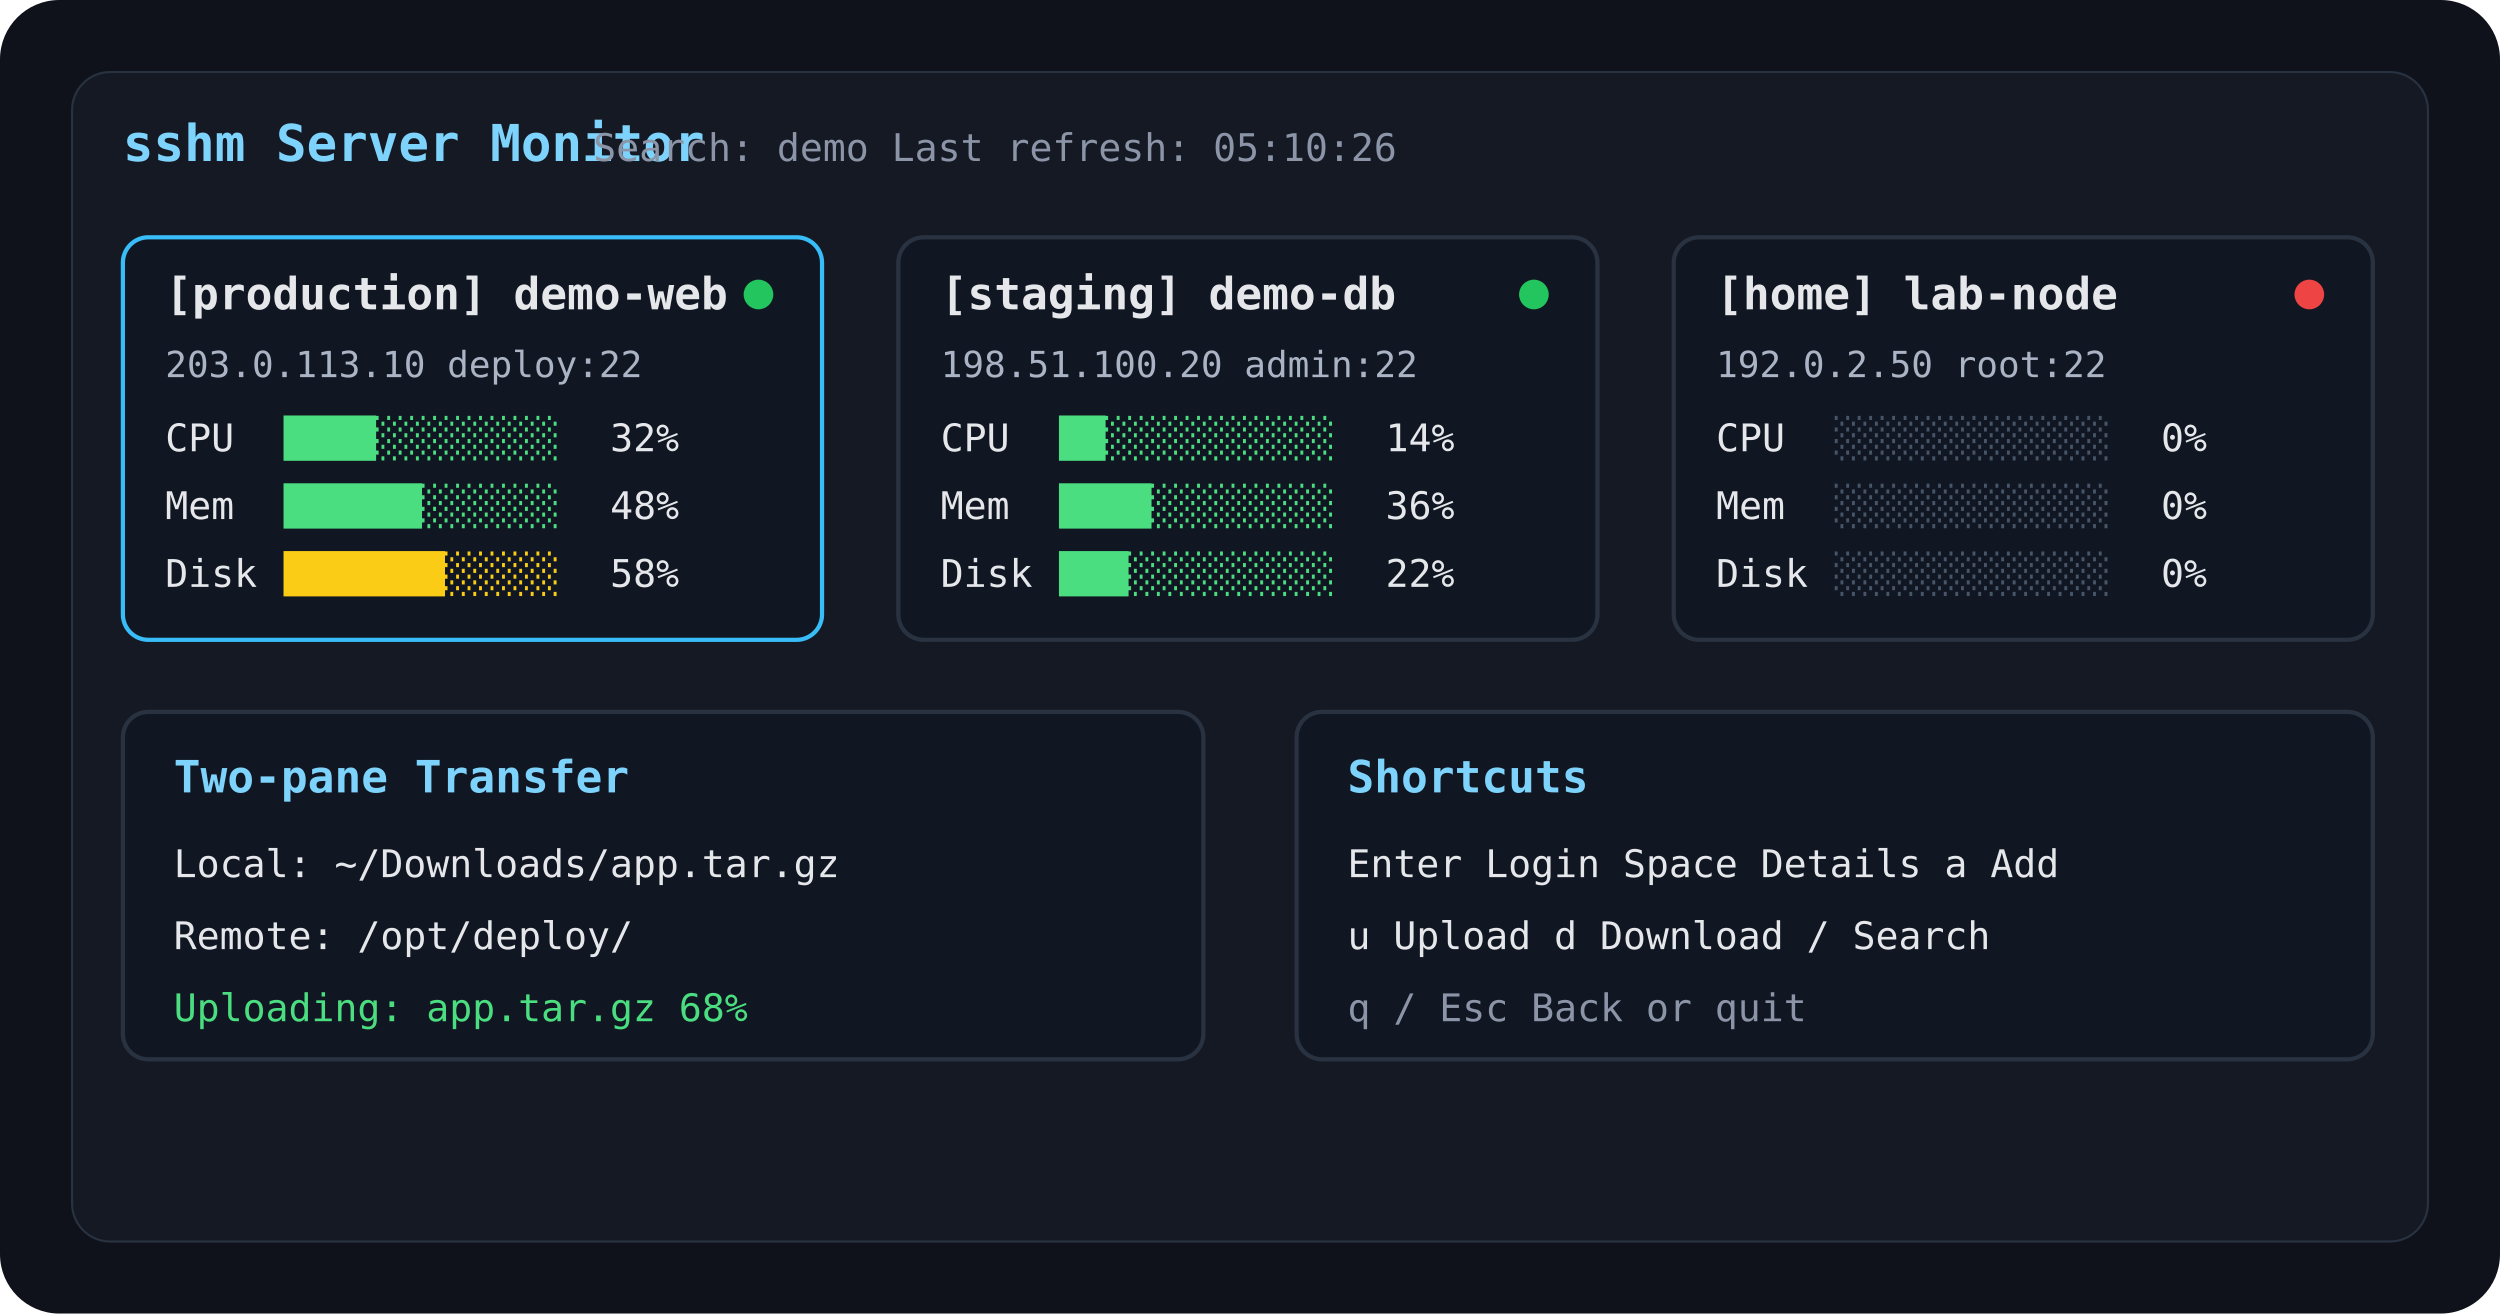
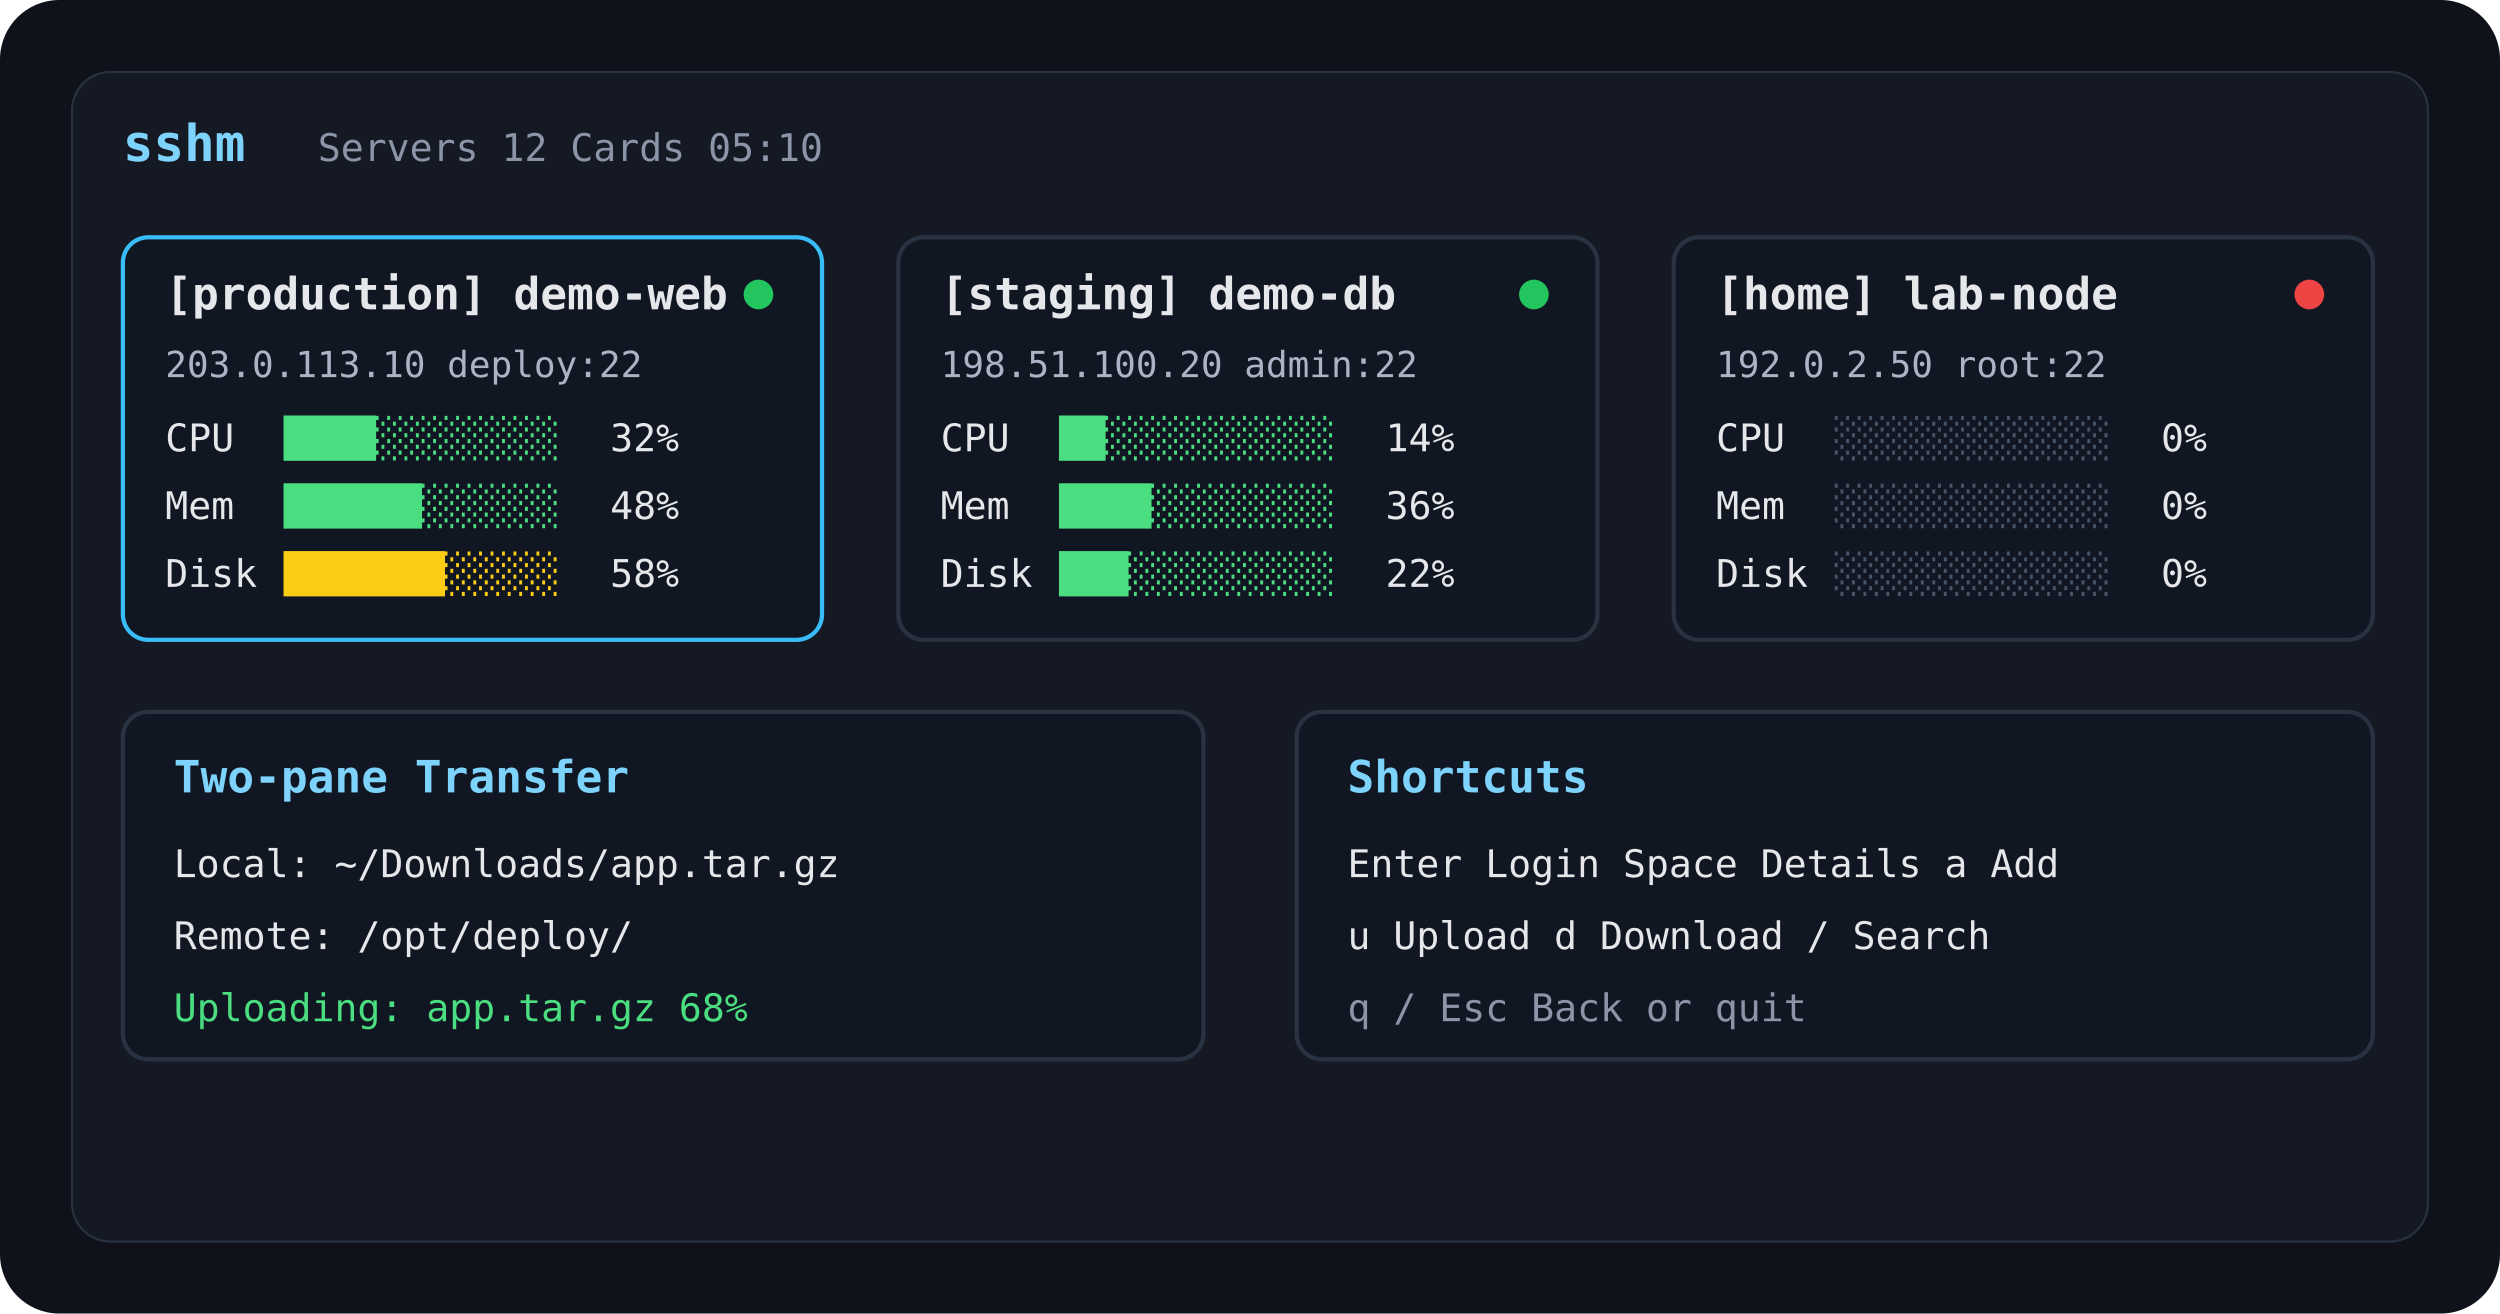
<svg xmlns="http://www.w3.org/2000/svg" width="1180" height="620" viewBox="0 0 1180 620" fill="none">
  <rect width="1180" height="620" rx="28" fill="#0f121a" />
  <rect x="34" y="34" width="1112" height="552" rx="18" fill="#151923" stroke="#283241" />
-   <text x="58" y="76" fill="#7dd3fc" font-family="ui-monospace, SFMono-Regular, Menlo, Consolas, monospace" font-size="24" font-weight="700">sshm Server Monitor</text>
-   <text x="280" y="76" fill="#8b95a7" font-family="ui-monospace, SFMono-Regular, Menlo, Consolas, monospace" font-size="18">Search: demo  Last refresh: 05:10:26</text>
+   <text x="58" y="76" fill="#7dd3fc" font-family="ui-monospace, SFMono-Regular, Menlo, Consolas, monospace" font-size="24" font-weight="700">sshm</text>
+   <text x="150" y="76" fill="#8b95a7" font-family="ui-monospace, SFMono-Regular, Menlo, Consolas, monospace" font-size="18">Servers 12  Cards  05:10</text>
  <g font-family="ui-monospace, SFMono-Regular, Menlo, Consolas, monospace">
    <rect x="58" y="112" width="330" height="190" rx="12" fill="#111722" stroke="#38bdf8" stroke-width="2" />
    <text x="78" y="146" fill="#e5e7eb" font-size="21" font-weight="700">[production] demo-web</text>
    <circle cx="358" cy="139" r="7" fill="#22c55e" />
    <text x="78" y="178" fill="#aab4c5" font-size="17">203.0.113.10  deploy:22</text>
    <text x="78" y="213" fill="#e5e7eb" font-size="18">CPU  </text>
    <text x="134" y="213" fill="#4ade80" font-size="18">████░░░░░░░░</text>
    <text x="288" y="213" fill="#e5e7eb" font-size="18"> 32%</text>
    <text x="78" y="245" fill="#e5e7eb" font-size="18">Mem  </text>
    <text x="134" y="245" fill="#4ade80" font-size="18">██████░░░░░░</text>
    <text x="288" y="245" fill="#e5e7eb" font-size="18"> 48%</text>
    <text x="78" y="277" fill="#e5e7eb" font-size="18">Disk </text>
    <text x="134" y="277" fill="#facc15" font-size="18">███████░░░░░</text>
    <text x="288" y="277" fill="#e5e7eb" font-size="18"> 58%</text>
    <rect x="424" y="112" width="330" height="190" rx="12" fill="#111722" stroke="#283241" stroke-width="2" />
    <text x="444" y="146" fill="#e5e7eb" font-size="21" font-weight="700">[staging] demo-db</text>
    <circle cx="724" cy="139" r="7" fill="#22c55e" />
    <text x="444" y="178" fill="#aab4c5" font-size="17">198.51.100.20  admin:22</text>
    <text x="444" y="213" fill="#e5e7eb" font-size="18">CPU  </text>
    <text x="500" y="213" fill="#4ade80" font-size="18">██░░░░░░░░░░</text>
    <text x="654" y="213" fill="#e5e7eb" font-size="18"> 14%</text>
    <text x="444" y="245" fill="#e5e7eb" font-size="18">Mem  </text>
    <text x="500" y="245" fill="#4ade80" font-size="18">████░░░░░░░░</text>
    <text x="654" y="245" fill="#e5e7eb" font-size="18"> 36%</text>
    <text x="444" y="277" fill="#e5e7eb" font-size="18">Disk </text>
    <text x="500" y="277" fill="#4ade80" font-size="18">███░░░░░░░░░</text>
    <text x="654" y="277" fill="#e5e7eb" font-size="18"> 22%</text>
    <rect x="790" y="112" width="330" height="190" rx="12" fill="#111722" stroke="#283241" stroke-width="2" />
    <text x="810" y="146" fill="#e5e7eb" font-size="21" font-weight="700">[home] lab-node</text>
    <circle cx="1090" cy="139" r="7" fill="#ef4444" />
    <text x="810" y="178" fill="#aab4c5" font-size="17">192.0.2.50  root:22</text>
    <text x="810" y="213" fill="#e5e7eb" font-size="18">CPU  </text>
    <text x="866" y="213" fill="#475569" font-size="18">░░░░░░░░░░░░</text>
    <text x="1020" y="213" fill="#e5e7eb" font-size="18">  0%</text>
    <text x="810" y="245" fill="#e5e7eb" font-size="18">Mem  </text>
    <text x="866" y="245" fill="#475569" font-size="18">░░░░░░░░░░░░</text>
    <text x="1020" y="245" fill="#e5e7eb" font-size="18">  0%</text>
    <text x="810" y="277" fill="#e5e7eb" font-size="18">Disk </text>
    <text x="866" y="277" fill="#475569" font-size="18">░░░░░░░░░░░░</text>
    <text x="1020" y="277" fill="#e5e7eb" font-size="18">  0%</text>
    <rect x="58" y="336" width="510" height="164" rx="12" fill="#111722" stroke="#283241" stroke-width="2" />
    <text x="82" y="374" fill="#7dd3fc" font-size="21" font-weight="700">Two-pane Transfer</text>
    <text x="82" y="414" fill="#e5e7eb" font-size="18">Local: ~/Downloads/app.tar.gz</text>
    <text x="82" y="448" fill="#e5e7eb" font-size="18">Remote: /opt/deploy/</text>
    <text x="82" y="482" fill="#4ade80" font-size="18">Uploading: app.tar.gz  68%</text>
    <rect x="612" y="336" width="508" height="164" rx="12" fill="#111722" stroke="#283241" stroke-width="2" />
    <text x="636" y="374" fill="#7dd3fc" font-size="21" font-weight="700">Shortcuts</text>
    <text x="636" y="414" fill="#e5e7eb" font-size="18">Enter Login   Space Details   a Add</text>
    <text x="636" y="448" fill="#e5e7eb" font-size="18">u Upload      d Download      / Search</text>
    <text x="636" y="482" fill="#8b95a7" font-size="18">q / Esc Back or quit</text>
  </g>
</svg>
